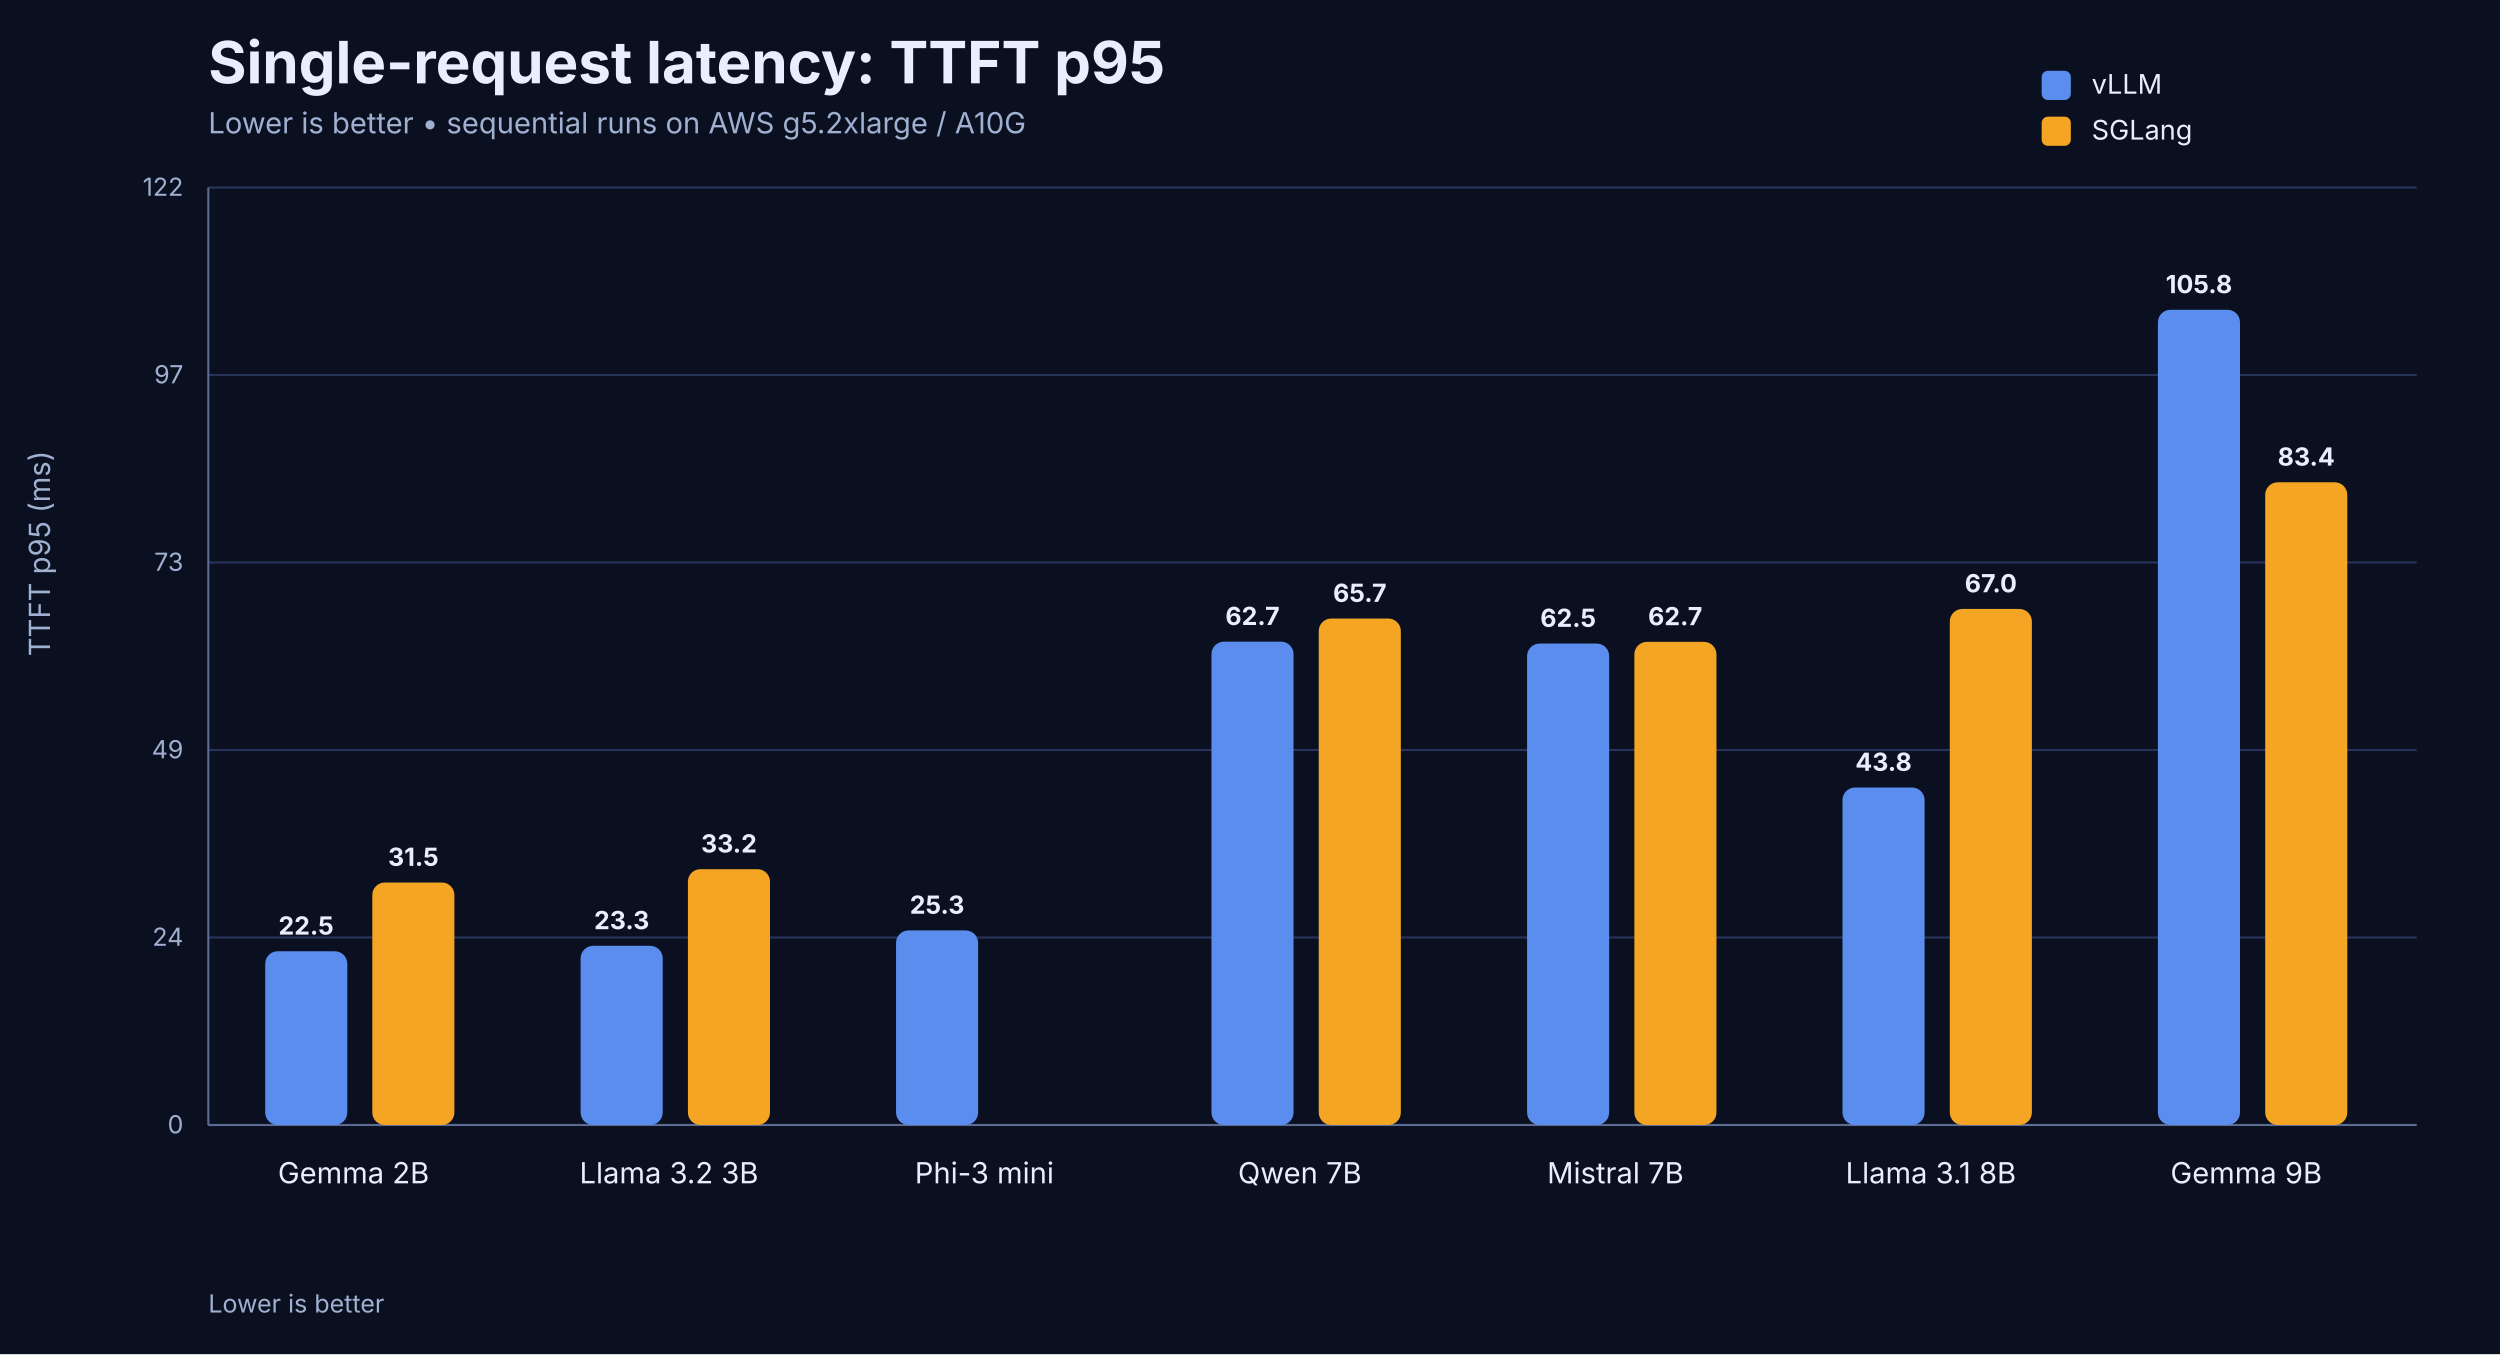
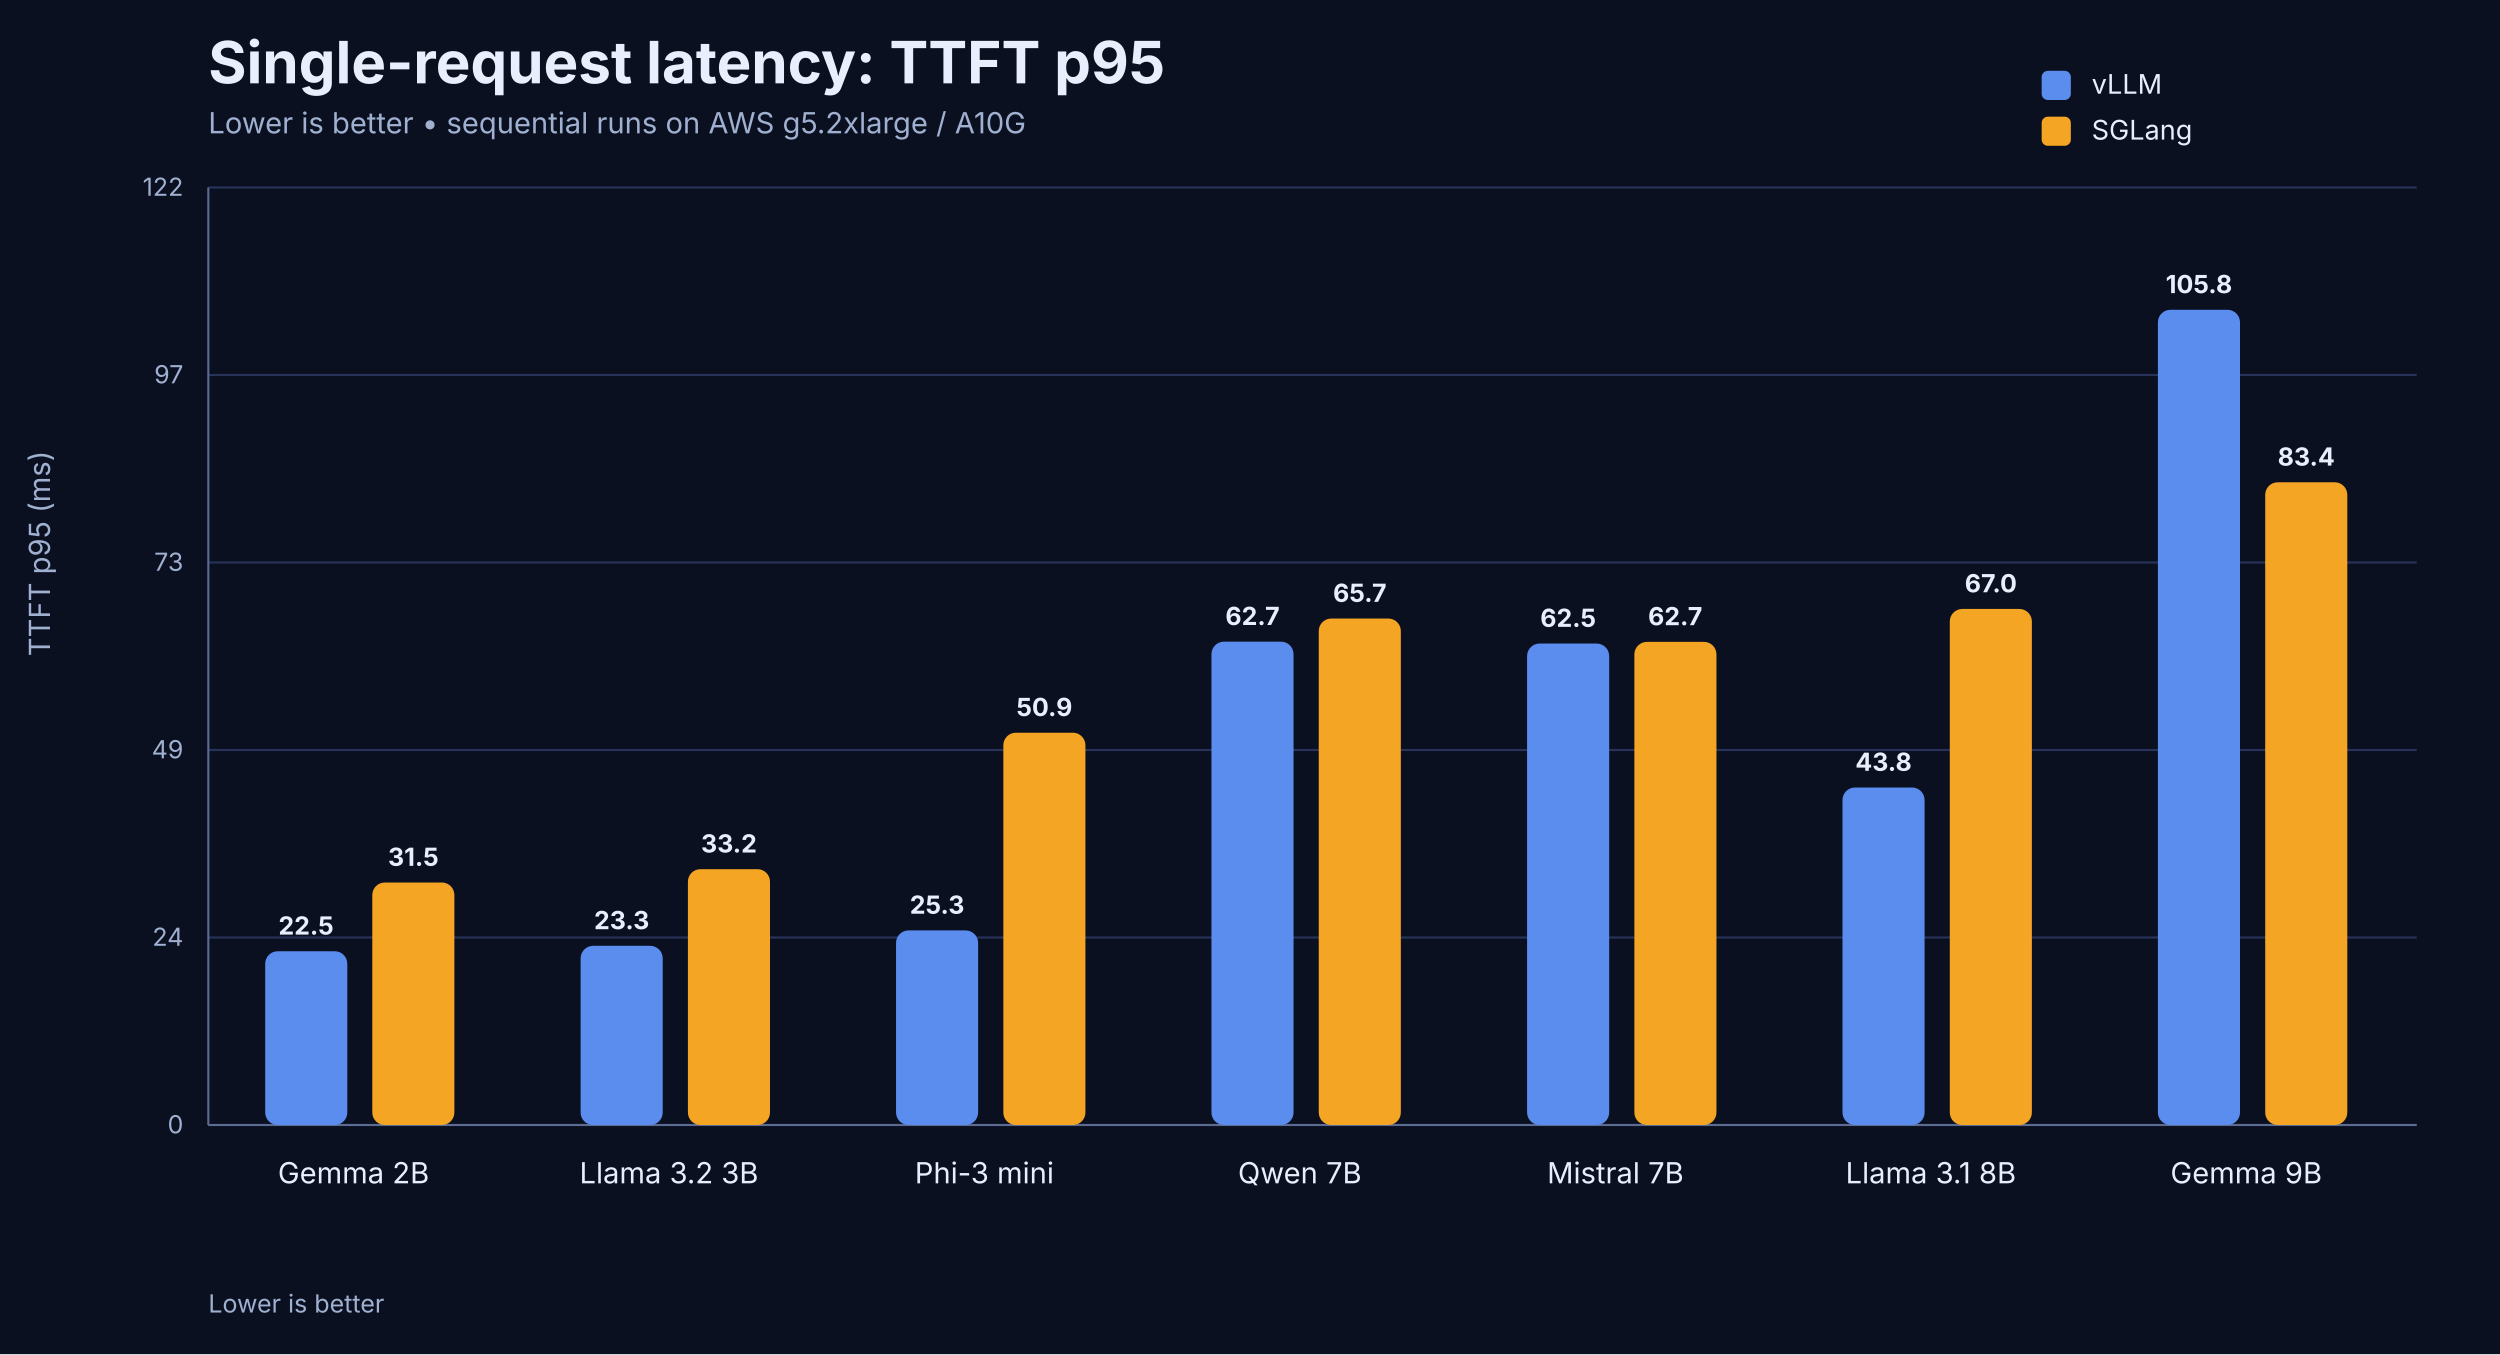
<svg xmlns="http://www.w3.org/2000/svg" width="1200" height="650" viewBox="0 0 1200 650">
  <style>text{font-family:system-ui,-apple-system,sans-serif;fill:#e8eefc}.muted{fill:#9fb0d0}.small{font-size:12px}.label{font-size:14px}.title{font-size:28px;font-weight:700}.subtitle{font-size:14px}.axis{stroke:#5c6b91;stroke-width:1}.grid{stroke:#27335a;stroke-width:1}.value{font-size:12px;font-weight:700}.legend{font-size:13px}</style>
  <rect width="1200" height="650" fill="#0b1020" />
  <text x="100" y="40" class="title">Single-request latency: TTFT p95</text>
  <text x="100" y="64" class="subtitle muted">Lower is better • sequential runs on AWS g5.2xlarge / A10G</text>
  <line x1="100" y1="540.0" x2="1160" y2="540.0" class="grid" />
  <text x="88" y="544.0" text-anchor="end" class="small muted">0</text>
  <line x1="100" y1="450.0" x2="1160" y2="450.0" class="grid" />
  <text x="88" y="454.0" text-anchor="end" class="small muted">24</text>
  <line x1="100" y1="360.0" x2="1160" y2="360.0" class="grid" />
  <text x="88" y="364.0" text-anchor="end" class="small muted">49</text>
  <line x1="100" y1="270.0" x2="1160" y2="270.0" class="grid" />
  <text x="88" y="274.0" text-anchor="end" class="small muted">73</text>
  <line x1="100" y1="180.0" x2="1160" y2="180.0" class="grid" />
  <text x="88" y="184.0" text-anchor="end" class="small muted">97</text>
  <line x1="100" y1="90.0" x2="1160" y2="90.0" class="grid" />
  <text x="88" y="94.0" text-anchor="end" class="small muted">122</text>
  <line x1="100" y1="90" x2="100" y2="540" class="axis" />
  <line x1="100" y1="540" x2="1160" y2="540" class="axis" />
  <rect x="127.3" y="456.6" width="39.4" height="83.4" rx="6" fill="#5B8DEF" />
  <text x="146.9" y="448.6" text-anchor="middle" class="value">22.5</text>
  <rect x="178.7" y="423.6" width="39.4" height="116.4" rx="6" fill="#F5A524" />
  <text x="198.4" y="415.6" text-anchor="middle" class="value">31.5</text>
  <text x="169.7" y="568" text-anchor="middle" class="label">Gemma 2B</text>
  <rect x="278.7" y="454.0" width="39.4" height="86.0" rx="6" fill="#5B8DEF" />
  <text x="298.4" y="446.0" text-anchor="middle" class="value">23.3</text>
  <rect x="330.2" y="417.2" width="39.4" height="122.8" rx="6" fill="#F5A524" />
  <text x="349.9" y="409.2" text-anchor="middle" class="value">33.2</text>
  <text x="321.1" y="568" text-anchor="middle" class="label">Llama 3.2 3B</text>
  <rect x="430.1" y="446.6" width="39.4" height="93.4" rx="6" fill="#5B8DEF" />
  <text x="449.8" y="438.6" text-anchor="middle" class="value">25.3</text>
+   <rect x="481.6" y="351.7" width="39.4" height="188.3" rx="6" fill="#F5A524" />
+   <text x="501.3" y="343.7" text-anchor="middle" class="value">50.9</text>
  <text x="472.5" y="568" text-anchor="middle" class="label">Phi-3 mini</text>
  <rect x="581.5" y="308.0" width="39.4" height="232.0" rx="6" fill="#5B8DEF" />
  <text x="601.2" y="300.0" text-anchor="middle" class="value">62.7</text>
  <rect x="633.0" y="296.9" width="39.4" height="243.1" rx="6" fill="#F5A524" />
  <text x="652.7" y="288.9" text-anchor="middle" class="value">65.7</text>
  <text x="623.9" y="568" text-anchor="middle" class="label">Qwen 7B</text>
  <rect x="733.0" y="308.9" width="39.4" height="231.1" rx="6" fill="#5B8DEF" />
  <text x="752.7" y="300.9" text-anchor="middle" class="value">62.5</text>
  <rect x="784.5" y="308.1" width="39.4" height="231.9" rx="6" fill="#F5A524" />
  <text x="804.1" y="300.1" text-anchor="middle" class="value">62.7</text>
  <text x="775.4" y="568" text-anchor="middle" class="label">Mistral 7B</text>
  <rect x="884.4" y="378.0" width="39.4" height="162.0" rx="6" fill="#5B8DEF" />
  <text x="904.1" y="370.0" text-anchor="middle" class="value">43.8</text>
  <rect x="935.9" y="292.3" width="39.4" height="247.7" rx="6" fill="#F5A524" />
  <text x="955.6" y="284.3" text-anchor="middle" class="value">67.0</text>
  <text x="926.8" y="568" text-anchor="middle" class="label">Llama 3.1 8B</text>
  <rect x="1035.8" y="148.7" width="39.4" height="391.3" rx="6" fill="#5B8DEF" />
  <text x="1055.5" y="140.7" text-anchor="middle" class="value">105.8</text>
  <rect x="1087.3" y="231.5" width="39.4" height="308.5" rx="6" fill="#F5A524" />
  <text x="1107.0" y="223.5" text-anchor="middle" class="value">83.4</text>
  <text x="1078.2" y="568" text-anchor="middle" class="label">Gemma 9B</text>
  <rect x="980" y="34" width="14" height="14" rx="3" fill="#5B8DEF" />
  <text x="1004" y="45" class="legend">vLLM</text>
  <rect x="980" y="56" width="14" height="14" rx="3" fill="#F5A524" />
  <text x="1004" y="67" class="legend">SGLang</text>
  <text x="24" y="315.0" transform="rotate(-90 24 315.0)" class="label muted">TTFT p95 (ms)</text>
  <text x="100" y="630" class="small muted">Lower is better</text>
</svg>
